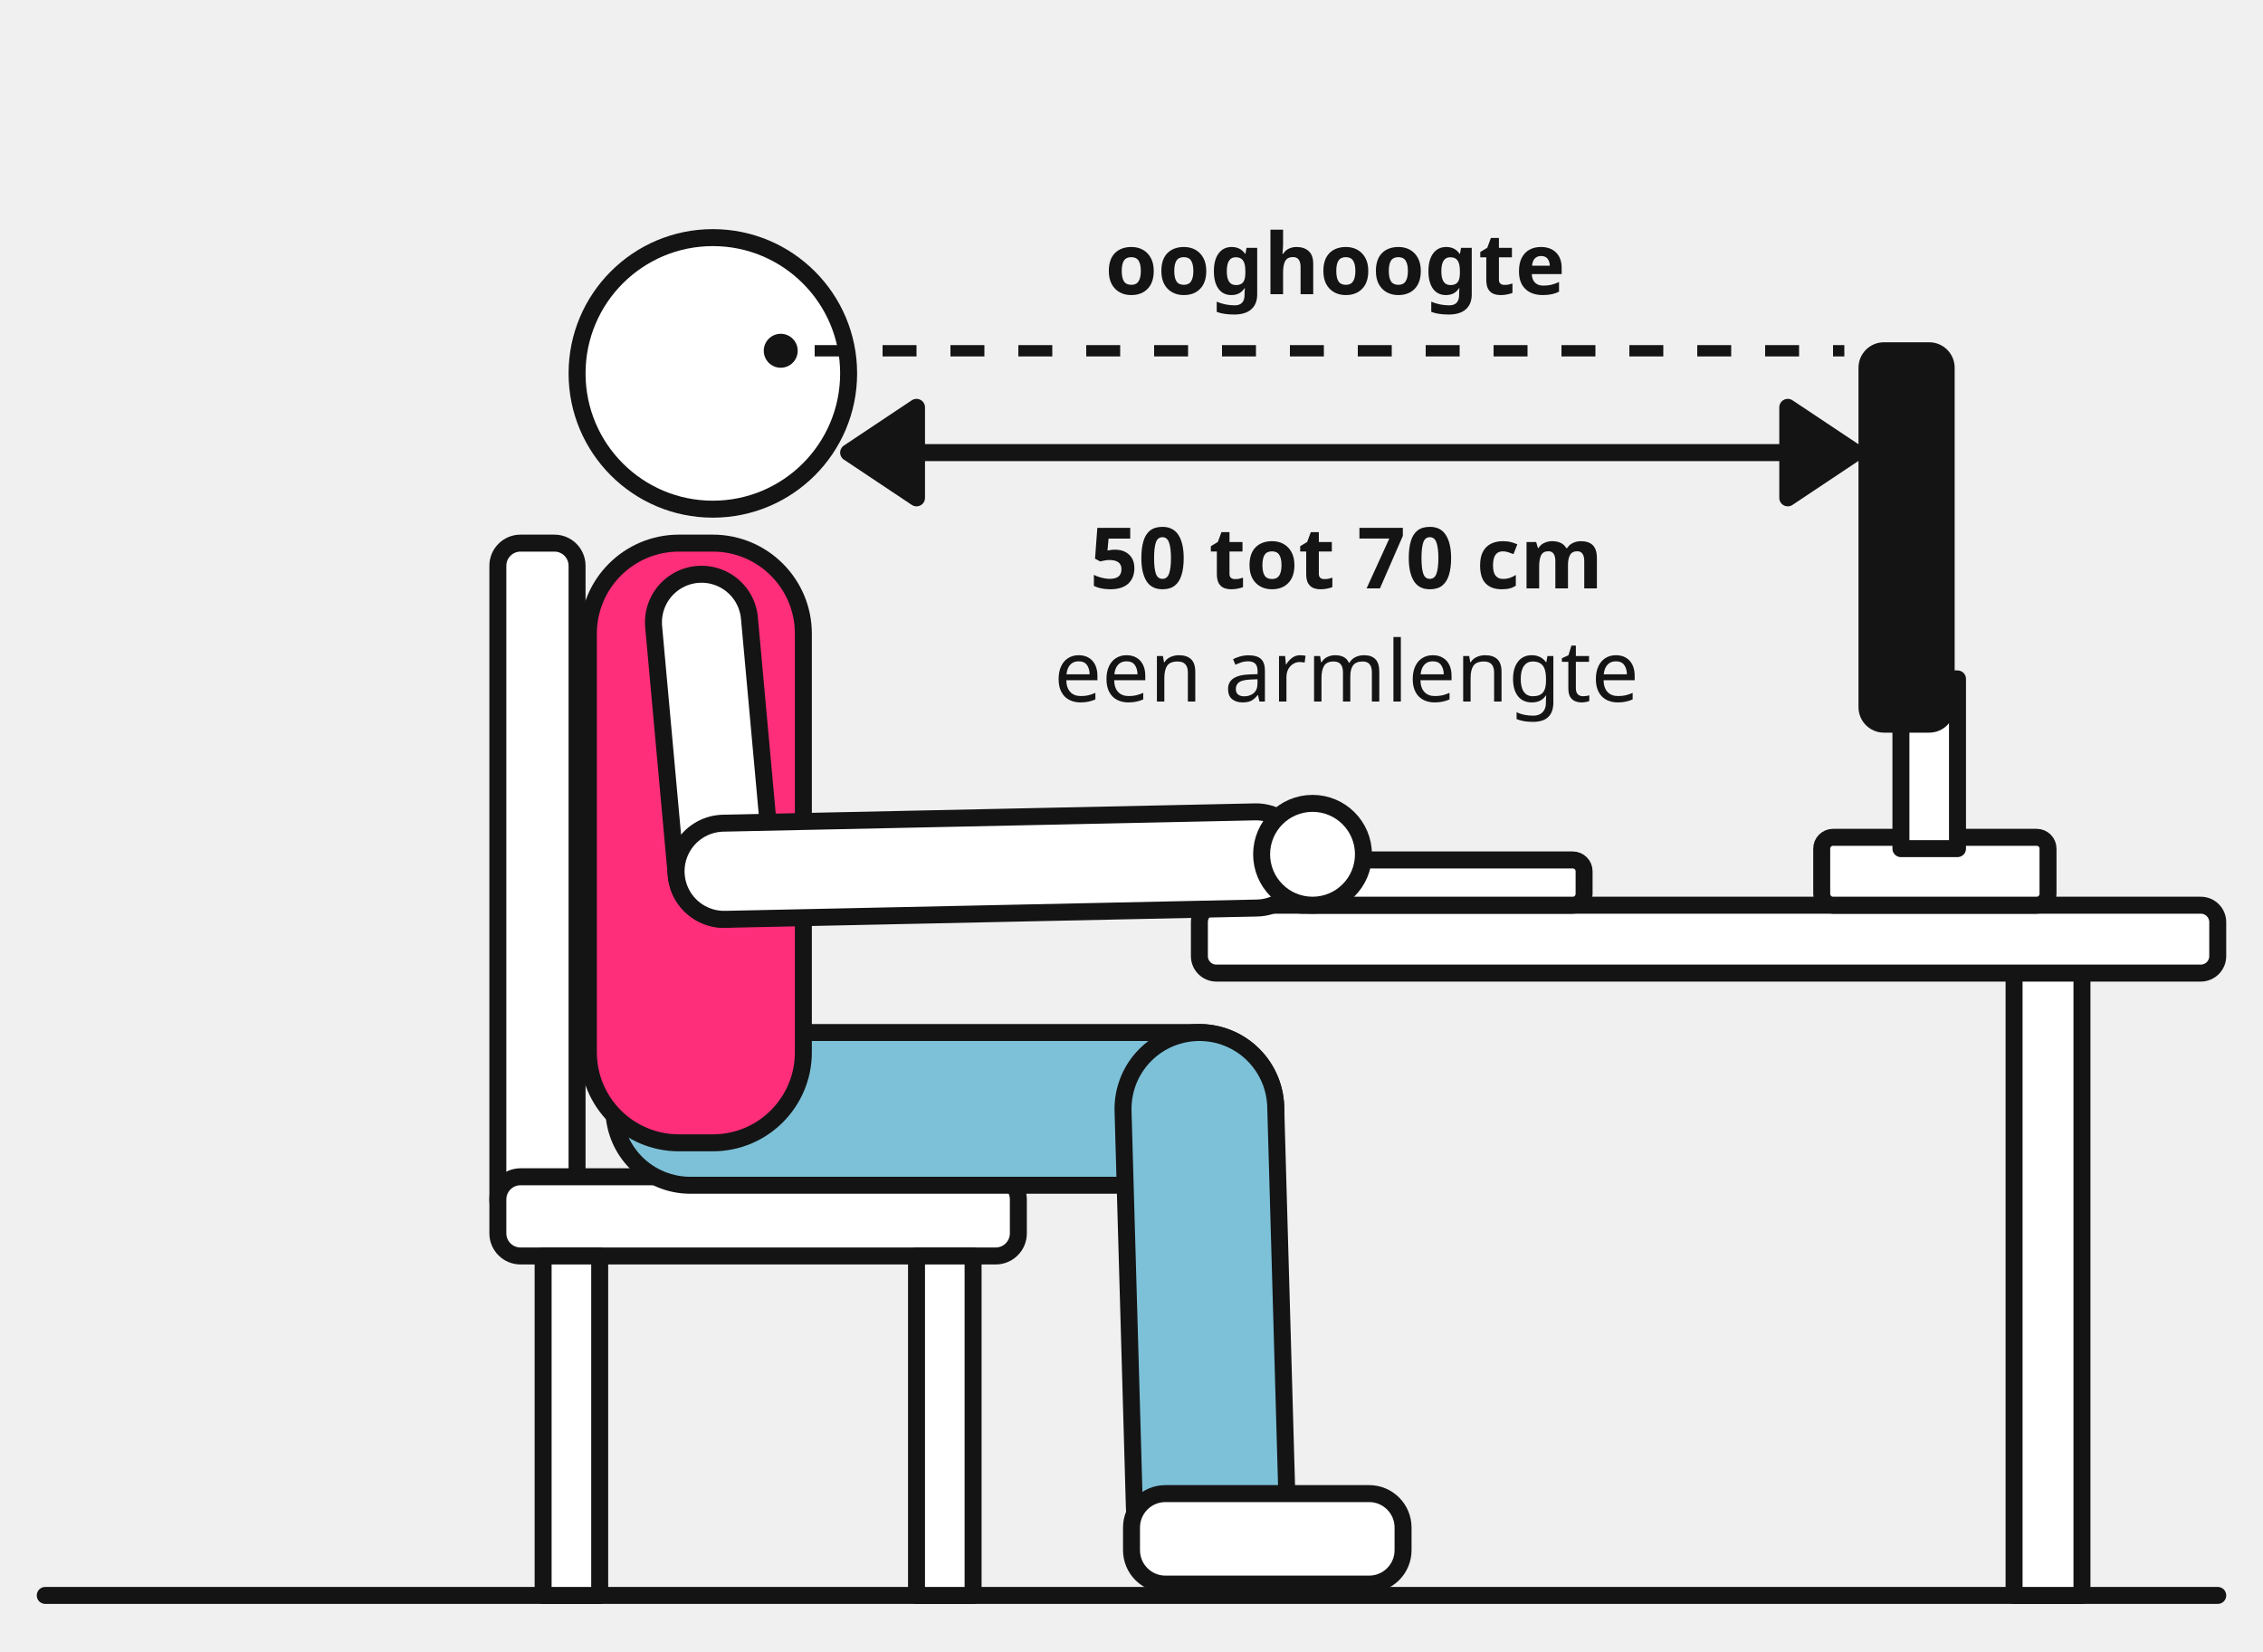
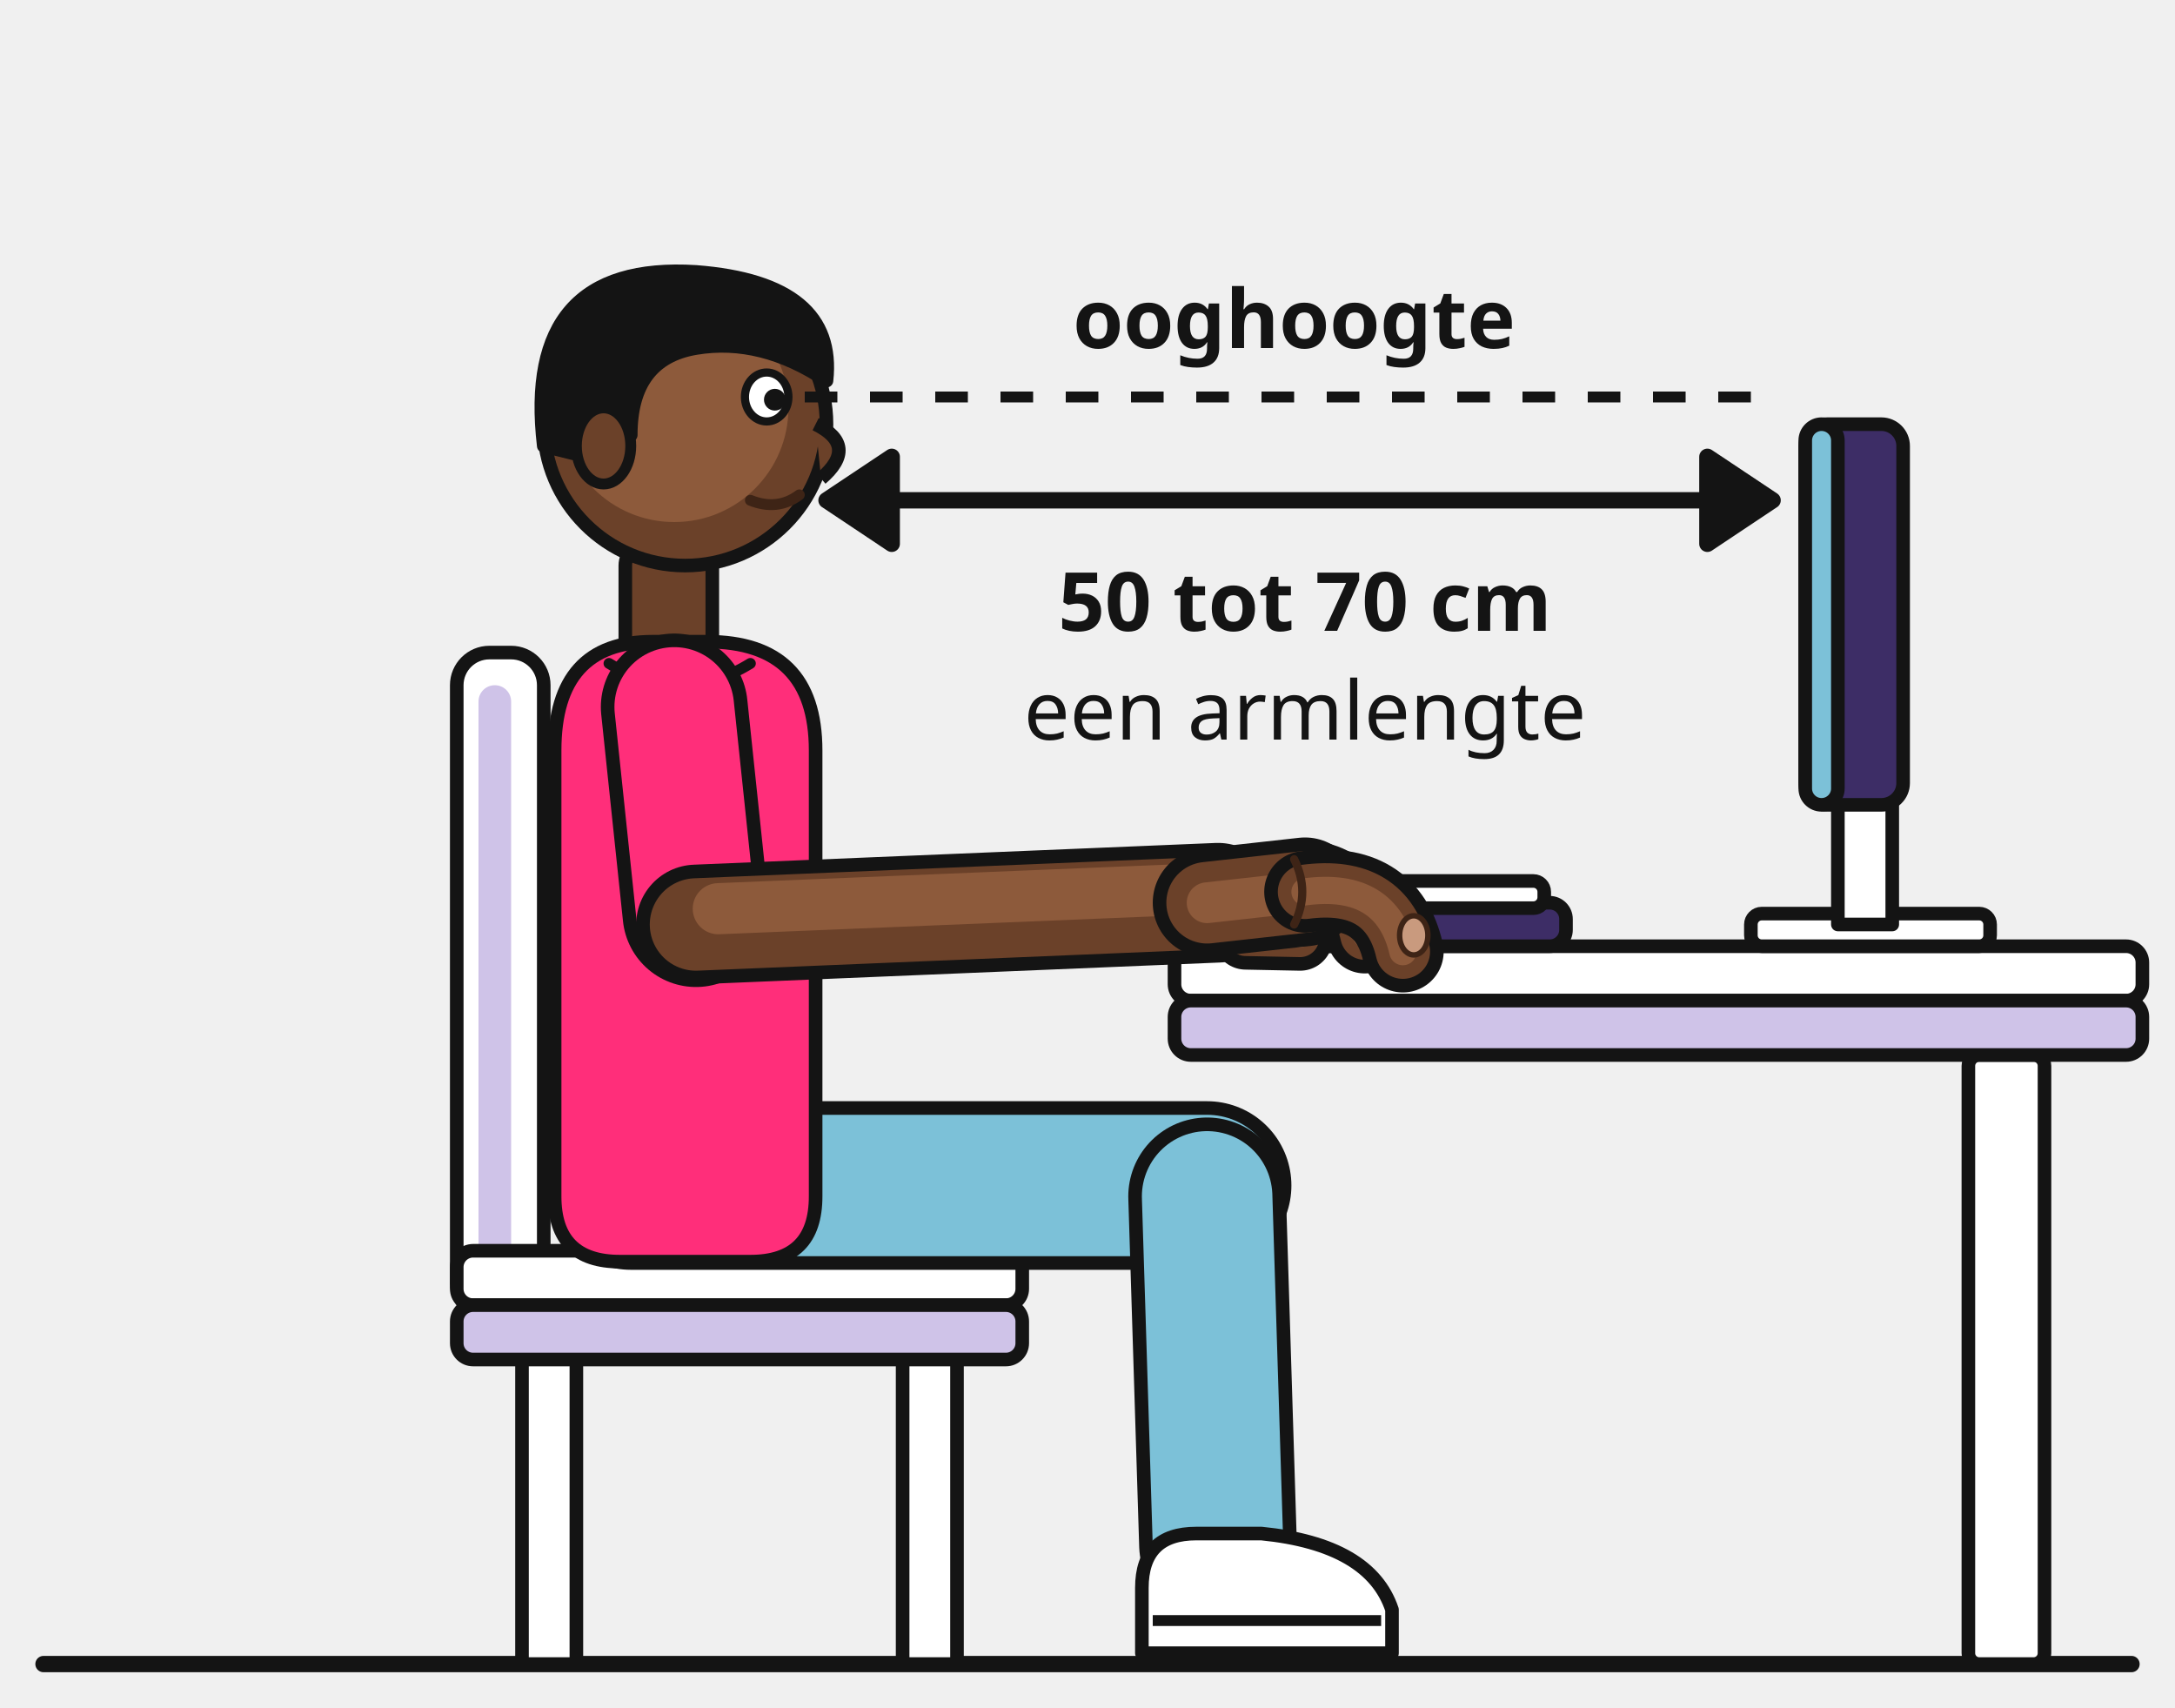
- <svg xmlns="http://www.w3.org/2000/svg" viewBox="0 0 400 292">
-   <line x1="8" y1="282" x2="392" y2="282" stroke="#141414" stroke-width="3" stroke-linecap="round" />
-   <g stroke="#141414" stroke-width="3" stroke-linejoin="round">
-     <rect x="356" y="166" width="12" height="116" fill="#ffffff" />
-     <rect x="212" y="160" width="180" height="12" rx="3" fill="#ffffff" />
-     <rect x="228" y="152" width="52" height="8" rx="2" fill="#ffffff" />
-     <rect x="322" y="148" width="40" height="12" rx="2" fill="#ffffff" />
-     <rect x="336" y="120" width="10" height="30" fill="#ffffff" />
-     <rect x="330" y="62" width="14" height="66" rx="3" fill="#141414" />
-     <rect x="88" y="96" width="14" height="120" rx="4" fill="#ffffff" />
-     <rect x="88" y="208" width="92" height="14" rx="4" fill="#ffffff" />
-     <rect x="96" y="222" width="10" height="60" fill="#ffffff" />
-     <rect x="162" y="222" width="10" height="60" fill="#ffffff" />
+ <svg xmlns="http://www.w3.org/2000/svg" viewBox="0 0 400 314">
+   <g transform="translate(0 22)">
+     <line x1="8" y1="284" x2="392" y2="284" stroke="#141414" stroke-width="3" stroke-linecap="round" />
+     <g stroke="#141414" stroke-width="2.5" stroke-linejoin="round">
+       <rect x="362" y="172" width="14" height="112" rx="2" fill="#ffffff" />
+       <rect x="216" y="152" width="178" height="10" rx="3" fill="#ffffff" />
+       <rect x="216" y="162" width="178" height="10" rx="3" fill="#cfc3e8" />
+       <rect x="232" y="144" width="56" height="8" rx="3" fill="#3d2d66" />
+       <rect x="236" y="140" width="48" height="5" rx="2" fill="#ffffff" />
+       <rect x="322" y="146" width="44" height="6" rx="2" fill="#ffffff" />
+       <rect x="338" y="116" width="10" height="32" fill="#ffffff" />
+       <rect x="332" y="56" width="18" height="70" rx="4" fill="#3d2d66" />
+       <rect x="332" y="56" width="6" height="70" rx="3" fill="#7cc1d8" />
+       <rect x="96" y="226" width="10" height="58" fill="#ffffff" />
+       <rect x="166" y="226" width="10" height="58" fill="#ffffff" />
+       <rect x="84" y="98" width="16" height="122" rx="6" fill="#ffffff" />
+       <rect x="88" y="104" width="6" height="110" rx="3" fill="#cfc3e8" stroke-width="0" />
+       <rect x="84" y="208" width="104" height="10" rx="3" fill="#ffffff" />
+       <rect x="84" y="218" width="104" height="10" rx="3" fill="#cfc3e8" />
+     </g>
+     <path d="M116 196 L222 196" stroke="#141414" stroke-width="31" stroke-linecap="round" fill="none" />
+     <path d="M116 196 L222 196" stroke="#7cc1d8" stroke-width="26" stroke-linecap="round" fill="none" />
+     <path d="M222 198 L224 262" stroke="#141414" stroke-width="29" stroke-linecap="round" fill="none" />
+     <path d="M222 198 L224 262" stroke="#7cc1d8" stroke-width="24" stroke-linecap="round" fill="none" />
+     <path d="M210 270 Q210 260 220 260 L232 260 Q252 262 256 274 L256 282 L210 282 Z" fill="#ffffff" stroke="#141414" stroke-width="2.5" stroke-linejoin="round" />
+     <line x1="212" y1="276" x2="254" y2="276" stroke="#141414" stroke-width="2" />
+     <rect x="115" y="78" width="16" height="22" rx="4" fill="#6b4129" stroke="#141414" stroke-width="2.5" />
+     <path d="M102 116 Q102 96 120 96 L130 96 Q150 96 150 116 L150 198 Q150 210 138 210 L114 210 Q102 210 102 198 Z" fill="#ff2e7a" stroke="#141414" stroke-width="2.5" stroke-linejoin="round" />
+     <path d="M112 100 Q125 108 138 100" fill="none" stroke="#141414" stroke-width="2" stroke-linecap="round" />
+     <circle cx="126" cy="56" r="26" fill="#6b4129" stroke="#141414" stroke-width="2.5" />
+     <circle cx="124" cy="53" r="21" fill="#8d5a3b" />
+     <path d="M150 56 Q158 60 151 66" fill="#6b4129" stroke="#141414" stroke-width="2.5" stroke-linejoin="round" />
+     <ellipse cx="141" cy="51" rx="4" ry="4.5" fill="#ffffff" stroke="#141414" stroke-width="1.5" />
+     <circle cx="142.5" cy="51.5" r="2" fill="#141414" />
+     <path d="M138 70 Q143 72 147 69" fill="none" stroke="#3e2416" stroke-width="2" stroke-linecap="round" />
+     <path d="M100 60 Q96 26 128 28 Q154 30 152 48 Q140 40 128 42 Q116 44 116 58 Q112 52 108 62 Z" fill="#141414" stroke="#141414" stroke-width="2.5" stroke-linejoin="round" />
+     <ellipse cx="111" cy="60" rx="5" ry="7" fill="#6b4129" stroke="#141414" stroke-width="2" />
+     <path d="M124 108 L128 146" stroke="#141414" stroke-width="27" stroke-linecap="round" fill="none" />
+     <path d="M124 108 L128 146" stroke="#ff2e7a" stroke-width="22" stroke-linecap="round" fill="none" />
+     <path d="M128 148 L224 144" stroke="#141414" stroke-width="22" stroke-linecap="round" fill="none" />
+     <path d="M128 148 L224 144" stroke="#6b4129" stroke-width="17" stroke-linecap="round" fill="none" />
+     <path d="M132.1 145.1 L219.6 141.5" stroke="#8d5a3b" stroke-width="9.4" stroke-linecap="round" fill="none" />
+     <path d="M234 140 Q248 137 251 150" stroke="#141414" stroke-width="14" stroke-linecap="round" stroke-linejoin="round" fill="none" />
+     <path d="M234 140 Q248 137 251 150" stroke="#6b4129" stroke-width="9" stroke-linecap="round" stroke-linejoin="round" fill="none" />
+     <path d="M234 140 Q248 137 251 150" stroke="#8d5a3b" stroke-width="4.5" stroke-linecap="round" stroke-linejoin="round" fill="none" />
+     <path d="M229.1 150.3 L239.1 150.5" stroke="#141414" stroke-width="12" stroke-linecap="round" stroke-linejoin="round" fill="none" />
+     <path d="M229.1 150.3 L239.1 150.5" stroke="#6b4129" stroke-width="7" stroke-linecap="round" stroke-linejoin="round" fill="none" />
+     <path d="M229.1 150.3 L239.1 150.5" stroke="#8d5a3b" stroke-width="3.5" stroke-linecap="round" stroke-linejoin="round" fill="none" />
+     <path d="M222 144 L240 142" stroke="#141414" stroke-width="20" stroke-linecap="round" stroke-linejoin="round" fill="none" />
+     <path d="M222 144 L240 142" stroke="#6b4129" stroke-width="15" stroke-linecap="round" stroke-linejoin="round" fill="none" />
+     <path d="M222 144 L240 142" stroke="#8d5a3b" stroke-width="7.5" stroke-linecap="round" stroke-linejoin="round" fill="none" />
+     <path d="M240 142 Q255 140 258 153" stroke="#141414" stroke-width="15" stroke-linecap="round" stroke-linejoin="round" fill="none" />
+     <path d="M240 142 Q255 140 258 153" stroke="#6b4129" stroke-width="10" stroke-linecap="round" stroke-linejoin="round" fill="none" />
+     <path d="M240 142 Q255 140 258 153" stroke="#8d5a3b" stroke-width="5" stroke-linecap="round" stroke-linejoin="round" fill="none" />
+     <path d="M238 136 q3 6 0 12" fill="none" stroke="#3e2416" stroke-width="1.5" stroke-linecap="round" />
+     <ellipse cx="260" cy="150" rx="2.6" ry="3.6" fill="#c99a7e" stroke="#3e2416" stroke-width="1" />
  </g>
-   <g stroke-linecap="round">
-     <line x1="122" y1="196" x2="212" y2="196" stroke="#141414" stroke-width="30" />
-     <line x1="122" y1="196" x2="212" y2="196" stroke="#7cc1d8" stroke-width="24" />
-     <line x1="212" y1="196" x2="214" y2="266" stroke="#141414" stroke-width="30" />
-     <line x1="212" y1="196" x2="214" y2="266" stroke="#7cc1d8" stroke-width="24" />
+   <g transform="translate(0 22)">
+     <line x1="148" y1="51" x2="328" y2="51" stroke="#141414" stroke-width="2" stroke-dasharray="6 6" />
+     <text x="238" y="42" text-anchor="middle" font-family="Atkinson Hyperlegible, Verdana, sans-serif" font-size="15" font-weight="700" fill="#141414">ooghoogte</text>
+     <g stroke="#141414" stroke-width="3" stroke-linecap="round" stroke-linejoin="round">
+       <line x1="162" y1="70" x2="316" y2="70" />
+       <polygon points="164,62 152,70 164,78" fill="#141414" />
+       <polygon points="314,62 326,70 314,78" fill="#141414" />
+     </g>
+     <text x="240" y="94" text-anchor="middle" font-family="Atkinson Hyperlegible, Verdana, sans-serif" font-size="15" font-weight="700" fill="#141414">50 tot 70 cm</text>
+     <text x="240" y="114" text-anchor="middle" font-family="Atkinson Hyperlegible, Verdana, sans-serif" font-size="15" font-weight="400" fill="#141414">een armlengte</text>
  </g>
-   <rect x="200" y="264" width="48" height="16" rx="6" fill="#ffffff" stroke="#141414" stroke-width="3" />
-   <rect x="104" y="96" width="38" height="106" rx="16" fill="#ff2e7a" stroke="#141414" stroke-width="3" />
-   <circle cx="126" cy="66" r="24" fill="#ffffff" stroke="#141414" stroke-width="3" />
-   <circle cx="138" cy="62" r="3" fill="#141414" />
-   <g stroke-linecap="round">
-     <line x1="124" y1="110" x2="128" y2="154" stroke="#141414" stroke-width="20" />
-     <line x1="124" y1="110" x2="128" y2="154" stroke="#ffffff" stroke-width="14" />
-     <line x1="128" y1="154" x2="222" y2="152" stroke="#141414" stroke-width="20" />
-     <line x1="128" y1="154" x2="222" y2="152" stroke="#ffffff" stroke-width="14" />
-   </g>
-   <circle cx="232" cy="151" r="9" fill="#ffffff" stroke="#141414" stroke-width="3" />
-   <line x1="144" y1="62" x2="326" y2="62" stroke="#141414" stroke-width="2" stroke-dasharray="6 6" />
-   <text x="236" y="52" text-anchor="middle" font-family="Atkinson Hyperlegible, Verdana, sans-serif" font-size="15" font-weight="700" fill="#141414">ooghoogte</text>
-   <g stroke="#141414" stroke-width="3" stroke-linecap="round" stroke-linejoin="round">
-     <line x1="160" y1="80" x2="318" y2="80" />
-     <polygon points="162,72 150,80 162,88" fill="#141414" />
-     <polygon points="316,72 328,80 316,88" fill="#141414" />
-   </g>
-   <text x="238" y="104" text-anchor="middle" font-family="Atkinson Hyperlegible, Verdana, sans-serif" font-size="15" font-weight="700" fill="#141414">50 tot 70 cm</text>
-   <text x="238" y="124" text-anchor="middle" font-family="Atkinson Hyperlegible, Verdana, sans-serif" font-size="15" font-weight="400" fill="#141414">een armlengte</text>
</svg>
